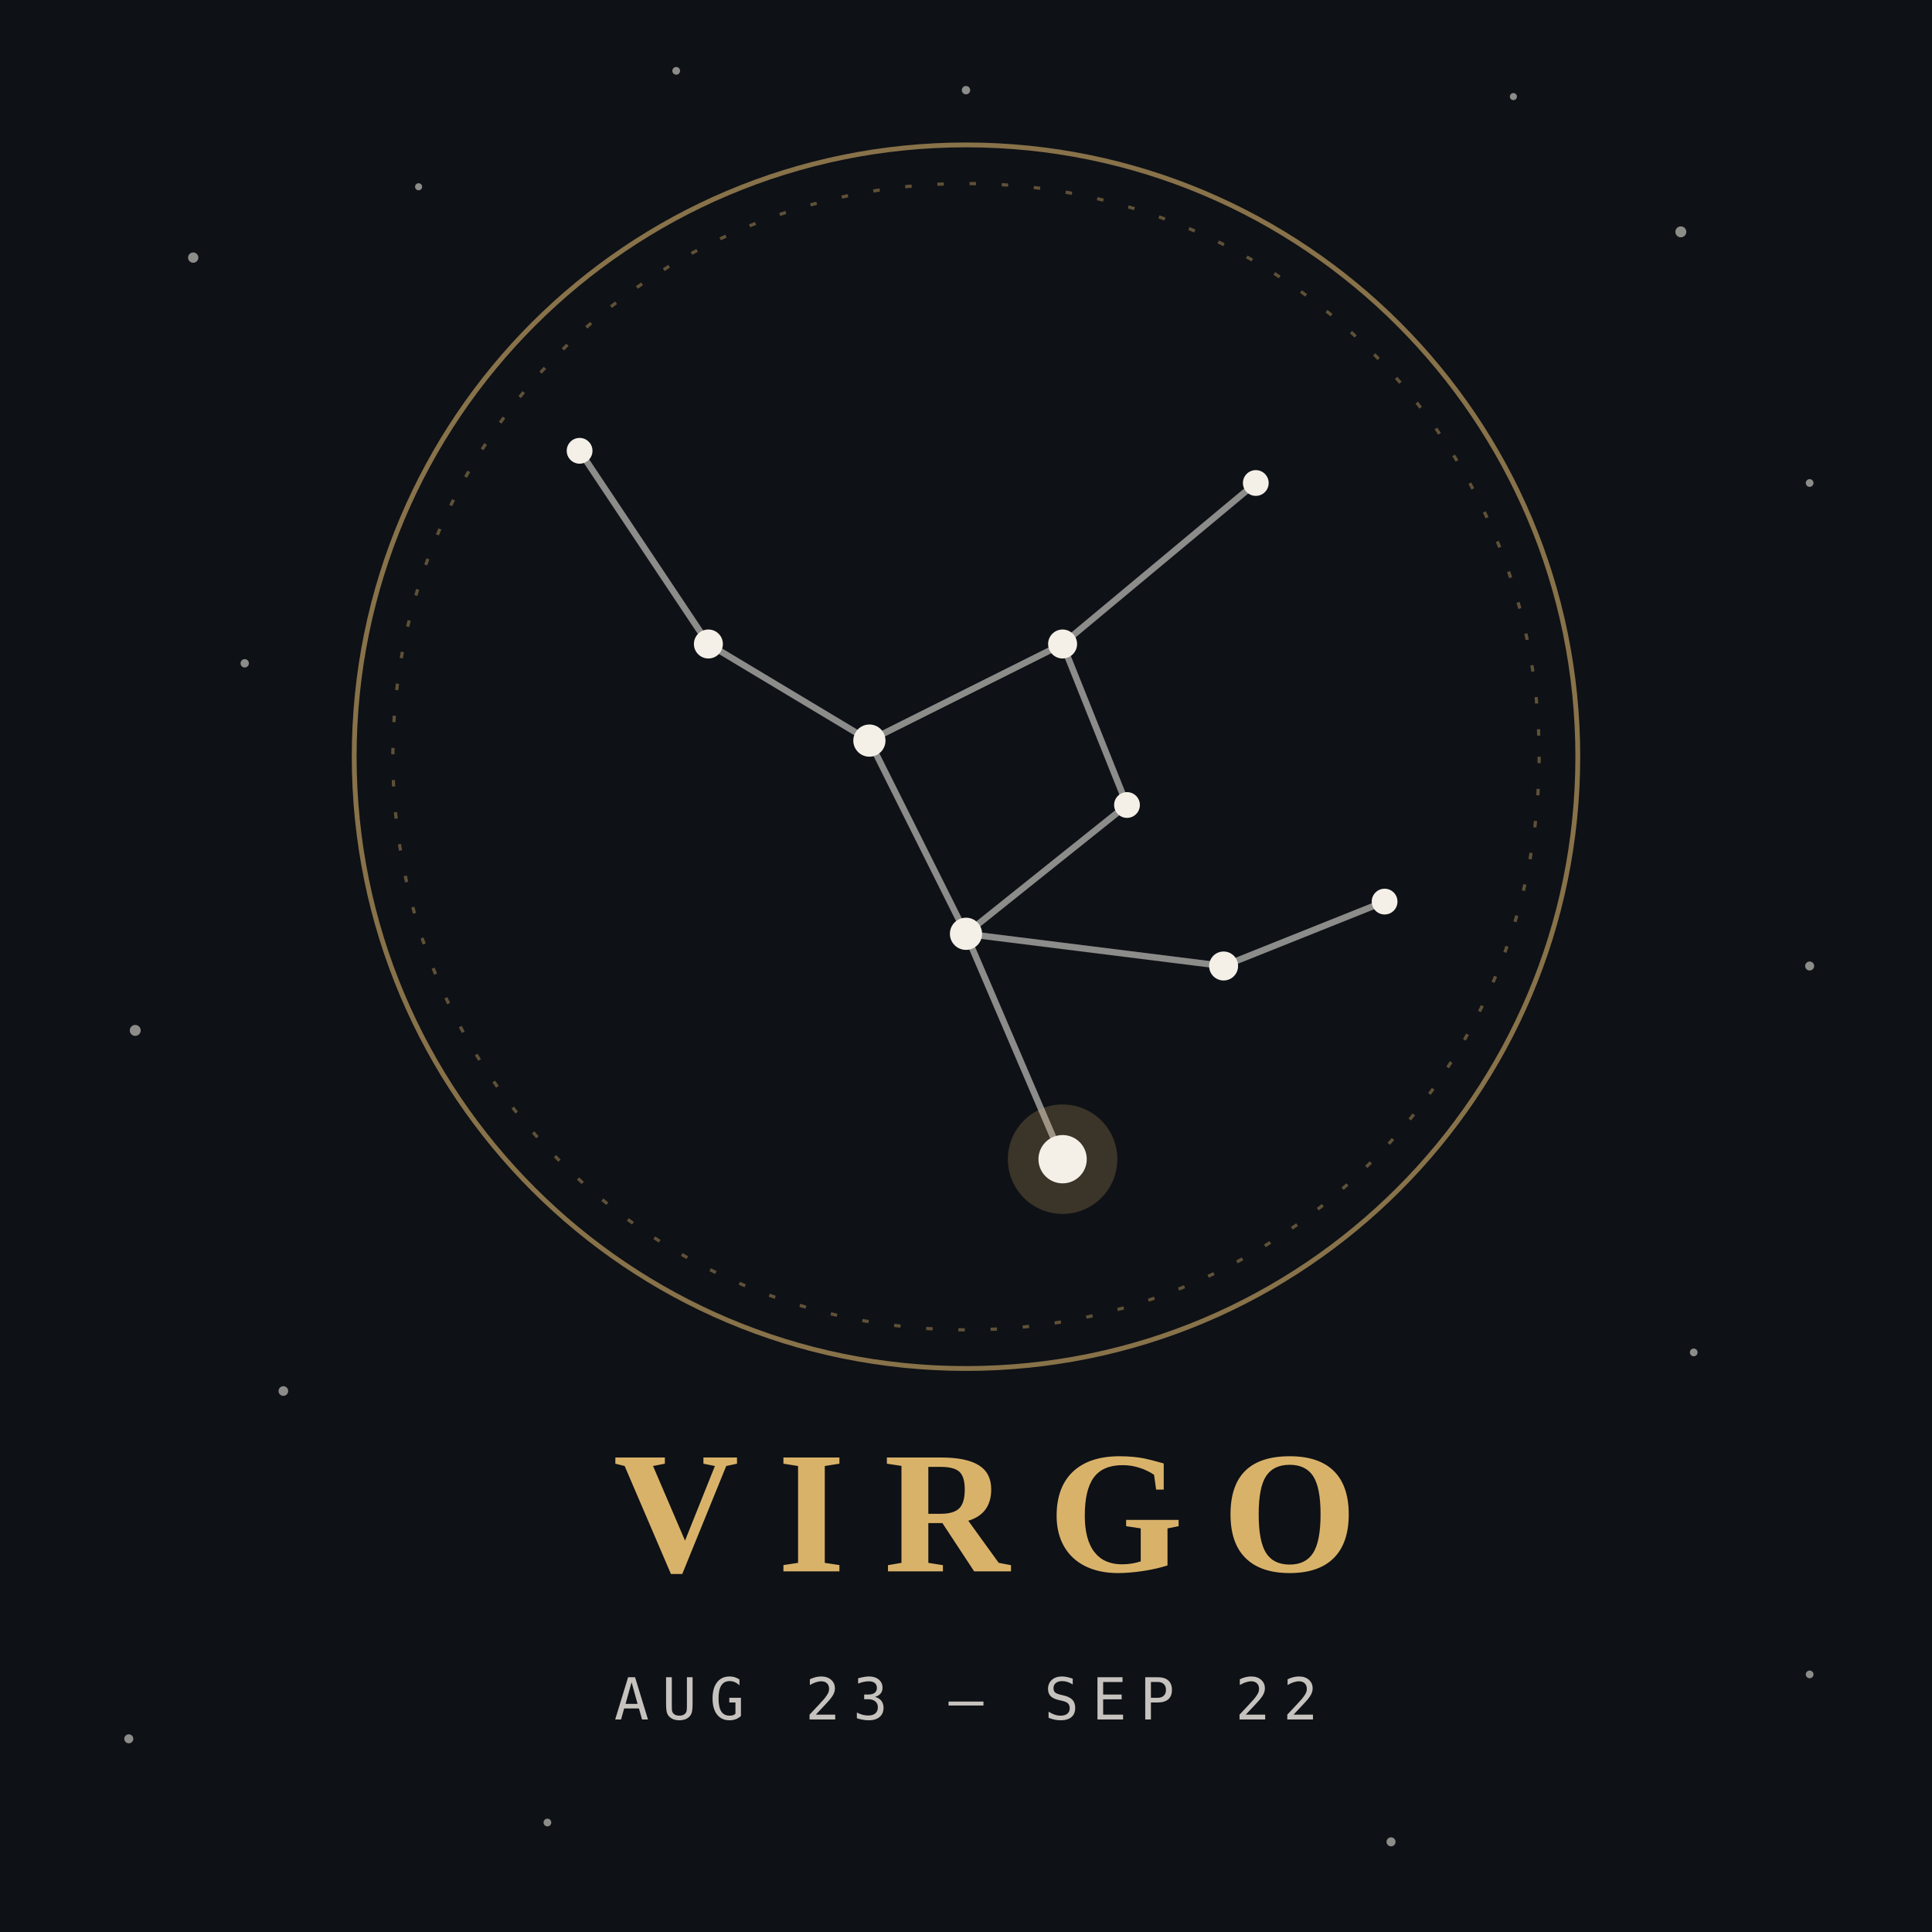
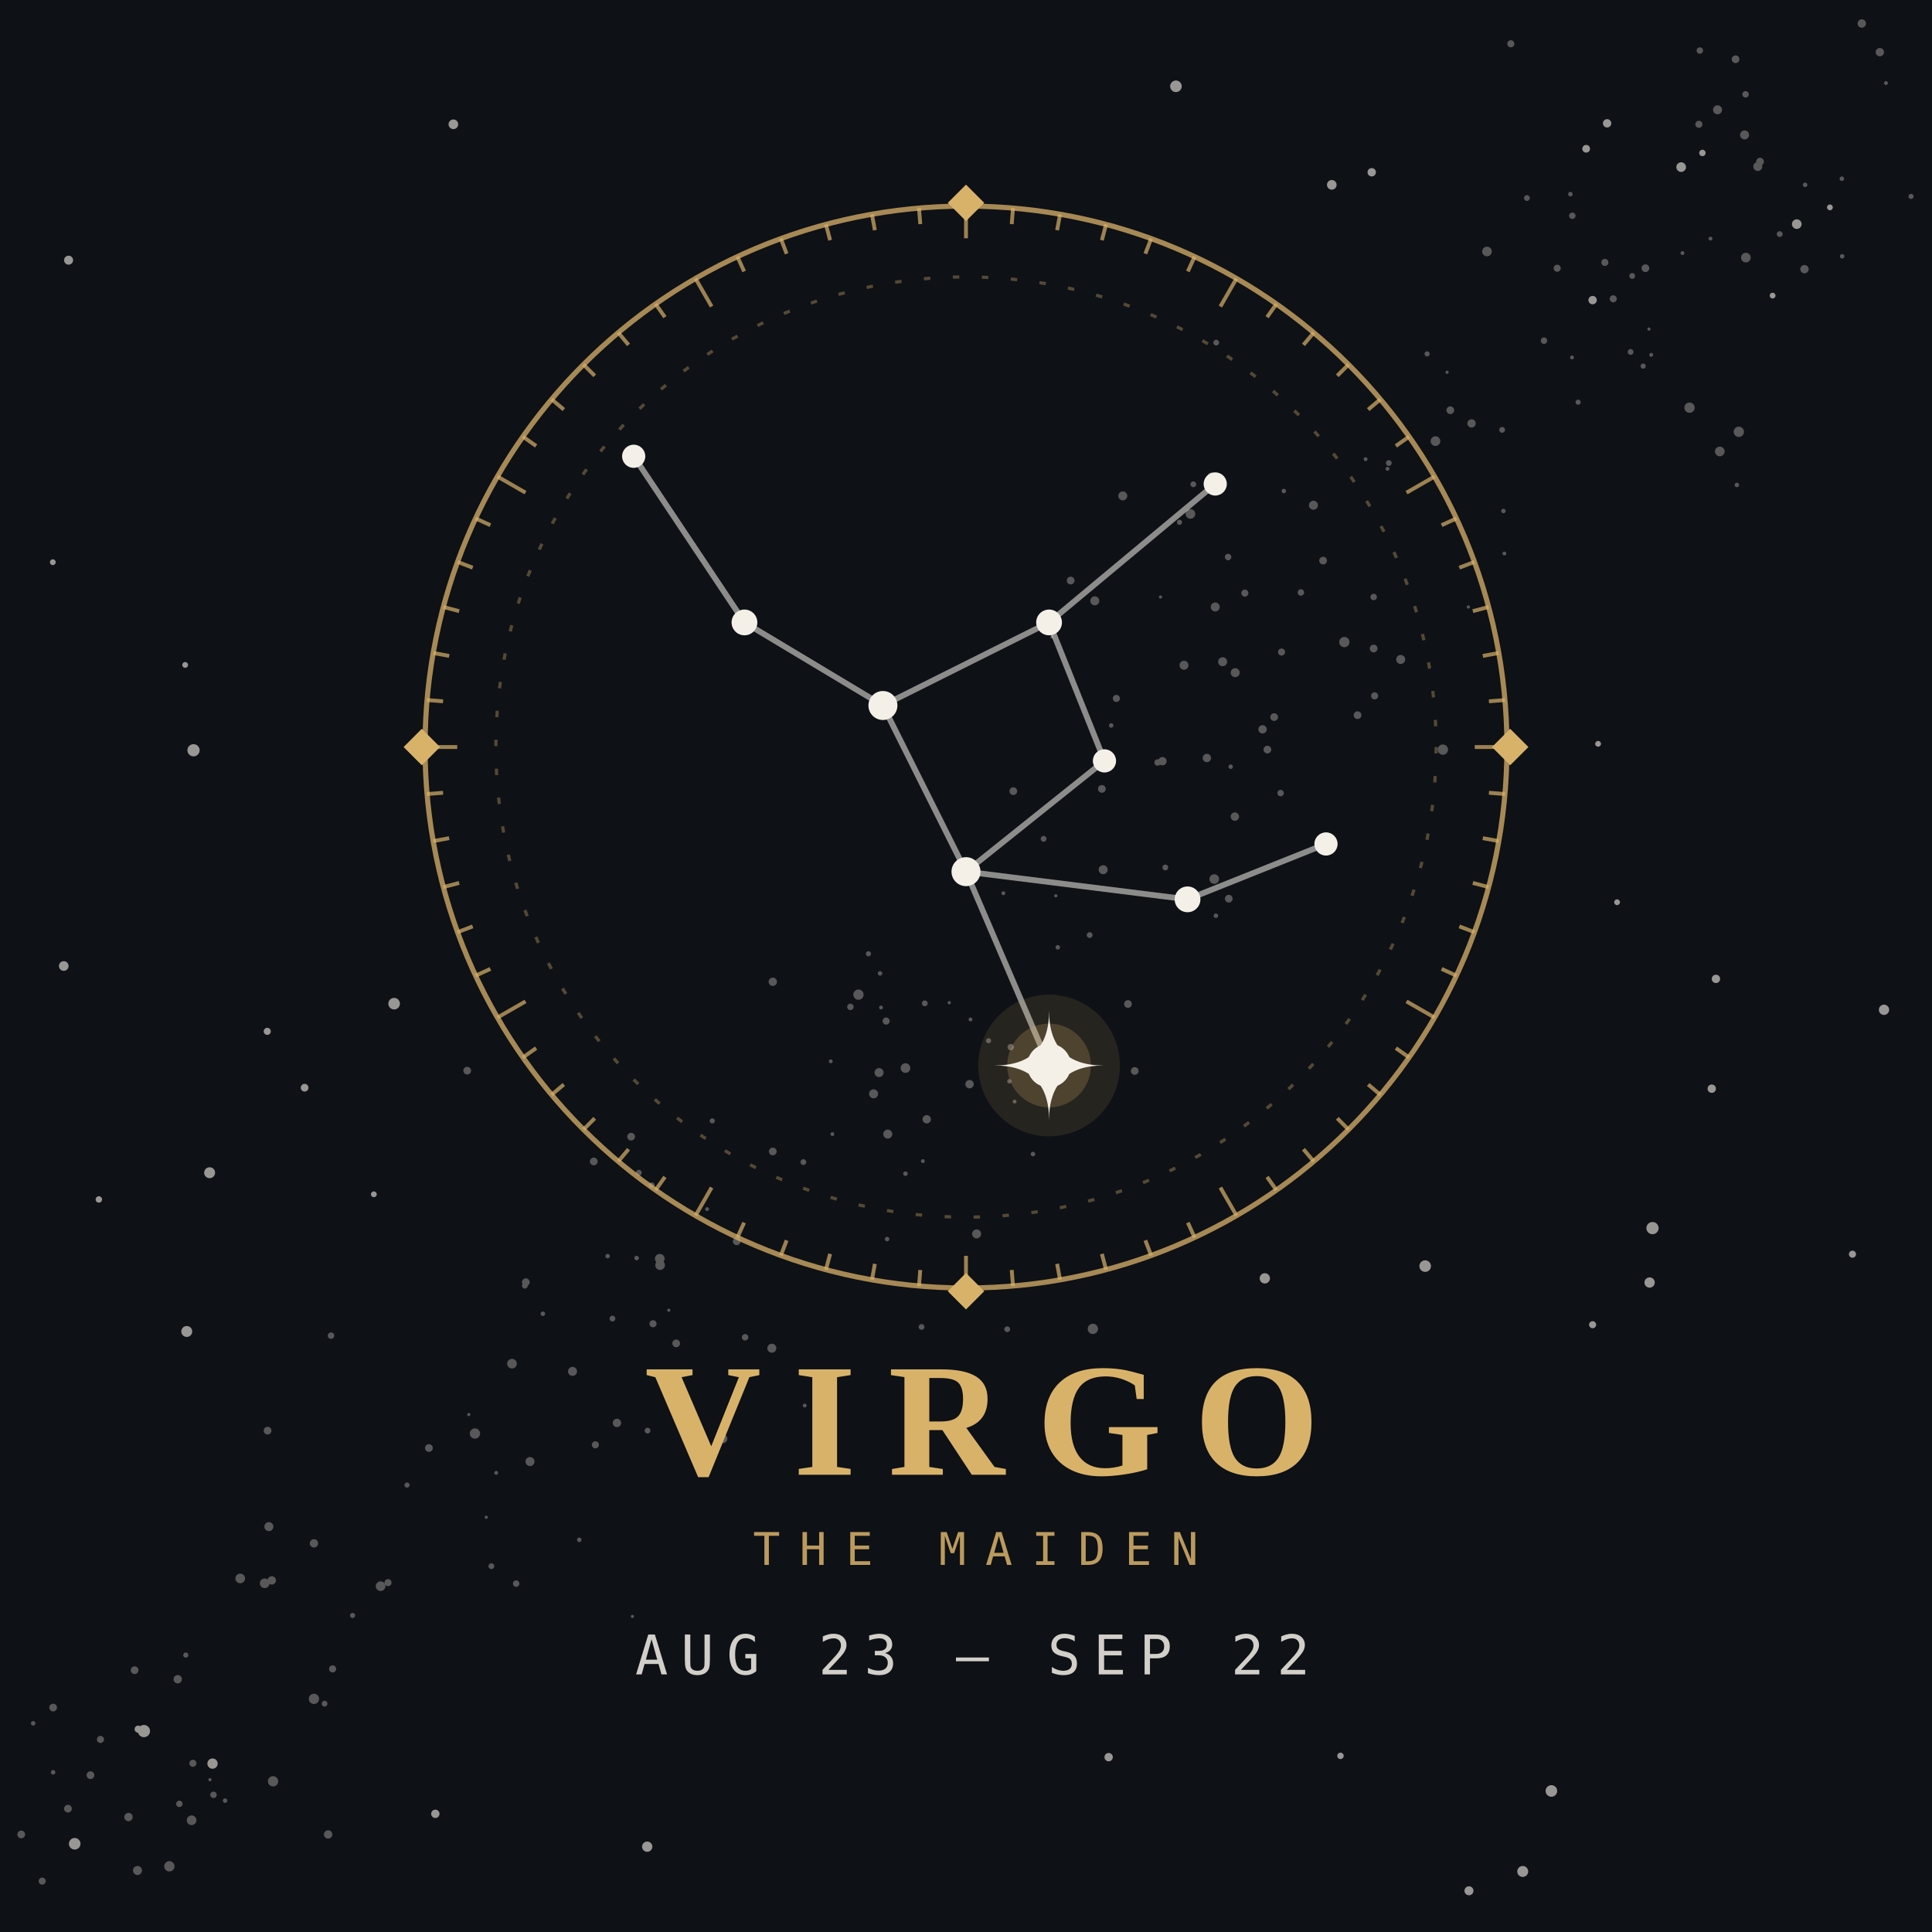
<svg xmlns="http://www.w3.org/2000/svg" viewBox="0 0 600 600">
  <rect width="600" height="600" fill="#0E1116" />
-   <g fill="#F4F0E8" opacity="0.55">
-     <circle cx="60" cy="80" r="1.6" />
-     <circle cx="130" cy="58" r="1.1" />
-     <circle cx="210" cy="22" r="1.2" />
-     <circle cx="300" cy="28" r="1.3" />
-     <circle cx="470" cy="30" r="1.1" />
-     <circle cx="522" cy="72" r="1.7" />
-     <circle cx="562" cy="150" r="1.2" />
-     <circle cx="76" cy="206" r="1.3" />
-     <circle cx="42" cy="320" r="1.7" />
-     <circle cx="562" cy="300" r="1.4" />
-     <circle cx="526" cy="420" r="1.2" />
-     <circle cx="88" cy="432" r="1.5" />
-     <circle cx="40" cy="540" r="1.4" />
-     <circle cx="170" cy="566" r="1.2" />
-     <circle cx="432" cy="572" r="1.4" />
-     <circle cx="562" cy="520" r="1.2" />
-   </g>
-   <circle cx="300" cy="235" r="190" fill="none" stroke="#D9B26A" stroke-width="1.5" opacity="0.6" />
-   <circle cx="300" cy="235" r="178" fill="none" stroke="#D9B26A" stroke-width="1" opacity="0.4" stroke-dasharray="2 8" />
-   <g fill="none" stroke="#F4F0E8" stroke-opacity="0.55" stroke-width="2" stroke-linejoin="round">
-     <polyline points="180,140 220,200 270,230 300,290 330,360" />
-     <polyline points="270,230 330,200 390,150" />
-     <polyline points="300,290 380,300 430,280" />
-     <polyline points="330,200 350,250 300,290" />
-   </g>
-   <circle cx="330" cy="360" r="17" fill="#D9B26A" opacity="0.22" />
+   <g fill="#F4F0E8" opacity="0.32">
+     <circle cx="510.3" cy="113.7" r="0.8" />
+     <circle cx="370.6" cy="150.4" r="0.9" />
+     <circle cx="490.1" cy="124.9" r="0.8" />
+     <circle cx="501.0" cy="92.8" r="1.1" />
+     <circle cx="398.7" cy="152.5" r="0.7" />
+     <circle cx="342.6" cy="270.1" r="1.4" />
+     <circle cx="407.9" cy="156.9" r="1.4" />
+     <circle cx="224.5" cy="446.8" r="1.4" />
+     <circle cx="286.6" cy="360.6" r="0.6" />
+     <circle cx="82.2" cy="491.7" r="1.5" />
+     <circle cx="345.1" cy="225.3" r="0.7" />
+     <circle cx="369.7" cy="159.6" r="1.5" />
+     <circle cx="352.4" cy="332.6" r="1.2" />
+     <circle cx="456.0" cy="188.5" r="0.5" />
+     <circle cx="145.1" cy="332.5" r="1.2" />
+     <circle cx="159.0" cy="423.5" r="1.5" />
+     <circle cx="311.6" cy="277.4" r="0.6" />
+     <circle cx="404.0" cy="184.0" r="1.0" />
+     <circle cx="69.9" cy="559.2" r="0.7" />
+     <circle cx="545.9" cy="51.7" r="1.4" />
+     <circle cx="214.4" cy="440.3" r="0.8" />
+     <circle cx="198.4" cy="364.2" r="0.9" />
+     <circle cx="55.7" cy="560.2" r="1.0" />
+     <circle cx="466.5" cy="133.5" r="0.9" />
+     <circle cx="435.0" cy="204.8" r="1.4" />
+     <circle cx="483.6" cy="83.3" r="1.1" />
+     <circle cx="273.6" cy="312.9" r="0.6" />
+     <circle cx="443.2" cy="109.9" r="0.8" />
+     <circle cx="294.8" cy="311.4" r="0.5" />
+     <circle cx="31.2" cy="540.2" r="1.1" />
+     <circle cx="205.0" cy="392.9" r="1.5" />
+     <circle cx="160.3" cy="491.8" r="1.0" />
+     <circle cx="542.1" cy="29.3" r="1.0" />
+     <circle cx="273.3" cy="302.3" r="0.7" />
+     <circle cx="202.4" cy="368.1" r="0.9" />
+     <circle cx="448.1" cy="232.8" r="1.6" />
+     <circle cx="201.1" cy="444.3" r="0.9" />
+     <circle cx="307.0" cy="323.2" r="0.8" />
+     <circle cx="271.3" cy="339.7" r="1.4" />
+     <circle cx="39.9" cy="564.3" r="1.3" />
+     <circle cx="249.9" cy="436.5" r="0.6" />
+     <circle cx="74.6" cy="490.2" r="1.5" />
+     <circle cx="340.0" cy="186.6" r="1.4" />
+     <circle cx="313.9" cy="325.2" r="1.0" />
+     <circle cx="21.1" cy="561.7" r="1.2" />
+     <circle cx="382.2" cy="238.1" r="0.7" />
+     <circle cx="395.7" cy="222.7" r="1.2" />
+     <circle cx="281.2" cy="331.7" r="1.5" />
+     <circle cx="383.6" cy="208.9" r="1.4" />
+     <circle cx="6.6" cy="569.7" r="1.2" />
+     <circle cx="240.0" cy="304.9" r="1.3" />
+     <circle cx="534.1" cy="140.2" r="1.5" />
+     <circle cx="303.3" cy="383.2" r="1.4" />
+     <circle cx="258.0" cy="329.6" r="0.6" />
+     <circle cx="540.0" cy="134.1" r="1.6" />
+     <circle cx="164.6" cy="453.9" r="1.4" />
+     <circle cx="147.5" cy="445.2" r="1.6" />
+     <circle cx="258.5" cy="352.2" r="0.6" />
+     <circle cx="511.0" cy="83.3" r="1.2" />
+     <circle cx="338.4" cy="290.4" r="0.9" />
+     <circle cx="377.7" cy="106.4" r="0.9" />
+     <circle cx="13.1" cy="584.2" r="1.1" />
+     <circle cx="264.1" cy="312.7" r="1.0" />
+     <circle cx="328.5" cy="294.2" r="0.7" />
+     <circle cx="361.9" cy="269.4" r="0.9" />
+     <circle cx="118.2" cy="492.6" r="1.5" />
+     <circle cx="275.5" cy="384.8" r="0.7" />
+     <circle cx="177.8" cy="425.9" r="1.4" />
+     <circle cx="377.6" cy="284.4" r="0.7" />
+     <circle cx="163.0" cy="399.3" r="0.9" />
+     <circle cx="314.7" cy="245.7" r="1.2" />
+     <circle cx="474.2" cy="61.5" r="0.9" />
+     <circle cx="426.6" cy="201.4" r="1.2" />
+     <circle cx="219.6" cy="375.5" r="0.6" />
+     <circle cx="430.9" cy="145.6" r="0.6" />
+     <circle cx="239.7" cy="418.7" r="1.4" />
+     <circle cx="120.5" cy="491.5" r="1.1" />
+     <circle cx="578.2" cy="7.3" r="1.3" />
+     <circle cx="572.1" cy="79.6" r="0.7" />
+     <circle cx="417.5" cy="199.4" r="1.6" />
+     <circle cx="583.8" cy="16.2" r="1.3" />
+     <circle cx="366.3" cy="162.2" r="0.8" />
+     <circle cx="275.7" cy="352.2" r="1.4" />
+     <circle cx="539.4" cy="150.6" r="0.7" />
+     <circle cx="361.0" cy="236.4" r="1.3" />
+     <circle cx="424.1" cy="142.6" r="0.6" />
+     <circle cx="326.7" cy="197.8" r="0.5" />
+     <circle cx="253.2" cy="432.8" r="0.5" />
+     <circle cx="65.2" cy="552.7" r="0.5" />
+     <circle cx="522.5" cy="78.6" r="0.6" />
+     <circle cx="359.5" cy="236.8" r="1.0" />
+     <circle cx="97.5" cy="527.6" r="1.6" />
+     <circle cx="196.0" cy="353.0" r="1.2" />
+     <circle cx="269.7" cy="296.2" r="0.8" />
+     <circle cx="66.3" cy="557.4" r="1.0" />
+     <circle cx="498.4" cy="81.5" r="1.1" />
+     <circle cx="16.5" cy="530.3" r="1.2" />
+     <circle cx="301.1" cy="336.7" r="1.3" />
+     <circle cx="488.3" cy="67.0" r="1.0" />
+     <circle cx="542.2" cy="80.0" r="1.5" />
+     <circle cx="541.8" cy="41.9" r="1.4" />
+     <circle cx="190.2" cy="409.5" r="0.9" />
+     <circle cx="552.7" cy="72.7" r="0.9" />
+     <circle cx="392.1" cy="226.5" r="1.3" />
+     <circle cx="59.5" cy="565.3" r="1.5" />
+     <circle cx="469.2" cy="13.6" r="1.1" />
+     <circle cx="479.5" cy="105.8" r="1.0" />
+     <circle cx="253.9" cy="437.4" r="1.2" />
+     <circle cx="546.6" cy="50.2" r="1.2" />
+     <circle cx="512.8" cy="110.2" r="0.6" />
+     <circle cx="374.8" cy="235.4" r="1.3" />
+     <circle cx="55.2" cy="521.5" r="1.3" />
+     <circle cx="488.2" cy="111.0" r="0.6" />
+     <circle cx="188.7" cy="390.1" r="0.7" />
+     <circle cx="466.9" cy="158.7" r="0.7" />
+     <circle cx="379.7" cy="205.5" r="1.4" />
+     <circle cx="450.4" cy="127.4" r="1.2" />
+     <circle cx="273.0" cy="333.1" r="1.4" />
+     <circle cx="342.2" cy="245.0" r="1.2" />
+     <circle cx="196.4" cy="502.0" r="0.5" />
+     <circle cx="287.8" cy="347.6" r="1.3" />
+     <circle cx="228.8" cy="385.5" r="1.2" />
+     <circle cx="42.7" cy="580.9" r="1.4" />
+     <circle cx="41.8" cy="518.7" r="1.2" />
+     <circle cx="275.2" cy="317.1" r="1.1" />
+     <circle cx="531.2" cy="74.1" r="0.6" />
+     <circle cx="339.4" cy="412.7" r="1.6" />
+     <circle cx="426.6" cy="185.4" r="1.0" />
+     <circle cx="524.7" cy="126.6" r="1.6" />
+     <circle cx="527.6" cy="38.6" r="1.1" />
+     <circle cx="202.8" cy="411.1" r="1.1" />
+     <circle cx="467.2" cy="171.9" r="0.6" />
+     <circle cx="449.4" cy="115.6" r="0.5" />
+     <circle cx="527.9" cy="15.7" r="1.0" />
+     <circle cx="327.9" cy="278.2" r="0.5" />
+     <circle cx="109.5" cy="501.7" r="0.8" />
+     <circle cx="101.9" cy="569.7" r="1.3" />
+     <circle cx="572.0" cy="55.5" r="0.7" />
+     <circle cx="445.8" cy="137.0" r="1.5" />
+     <circle cx="197.7" cy="390.7" r="0.7" />
+     <circle cx="100.8" cy="529.1" r="0.9" />
+     <circle cx="324.1" cy="260.5" r="0.9" />
+     <circle cx="426.9" cy="216.1" r="1.1" />
+     <circle cx="393.6" cy="232.8" r="1.2" />
+     <circle cx="102.8" cy="414.8" r="1.0" />
+     <circle cx="348.7" cy="154.0" r="1.4" />
+     <circle cx="126.4" cy="461.2" r="0.8" />
+     <circle cx="312.8" cy="412.8" r="0.9" />
+     <circle cx="57.7" cy="514.0" r="0.8" />
+     <circle cx="386.6" cy="184.2" r="1.1" />
+     <circle cx="10.3" cy="535.2" r="0.7" />
+     <circle cx="151.0" cy="471.2" r="0.5" />
+     <circle cx="133.2" cy="449.7" r="1.2" />
+     <circle cx="560.4" cy="83.6" r="1.3" />
+     <circle cx="457.0" cy="131.5" r="1.3" />
+     <circle cx="593.5" cy="61.0" r="0.8" />
+     <circle cx="560.6" cy="57.4" r="0.7" />
+     <circle cx="461.8" cy="78.1" r="1.5" />
+     <circle cx="506.4" cy="109.3" r="0.9" />
+     <circle cx="301.4" cy="316.6" r="0.6" />
+     <circle cx="154.1" cy="457.4" r="0.6" />
+     <circle cx="97.5" cy="479.3" r="1.3" />
+     <circle cx="397.7" cy="246.3" r="1.0" />
+     <circle cx="168.6" cy="408.0" r="0.7" />
+     <circle cx="28.1" cy="551.3" r="1.2" />
+     <circle cx="59.9" cy="547.6" r="1.1" />
+     <circle cx="421.6" cy="222.1" r="1.2" />
+     <circle cx="383.5" cy="253.6" r="1.3" />
+     <circle cx="286.2" cy="412.1" r="0.9" />
+     <circle cx="377.1" cy="273.0" r="1.5" />
+     <circle cx="231.4" cy="415.3" r="1.0" />
+     <circle cx="152.6" cy="486.4" r="0.9" />
+     <circle cx="431.3" cy="143.8" r="0.9" />
+     <circle cx="184.9" cy="448.7" r="1.1" />
+     <circle cx="320.8" cy="358.4" r="0.7" />
+     <circle cx="381.6" cy="279.1" r="1.2" />
+     <circle cx="266.6" cy="308.9" r="1.6" />
+     <circle cx="539.0" cy="18.4" r="1.2" />
+     <circle cx="377.4" cy="188.5" r="1.4" />
+     <circle cx="204.9" cy="390.9" r="1.5" />
+     <circle cx="315.1" cy="342.1" r="0.6" />
+     <circle cx="210.0" cy="417.2" r="1.2" />
+     <circle cx="332.5" cy="180.3" r="1.2" />
+     <circle cx="506.9" cy="85.7" r="0.9" />
+     <circle cx="367.7" cy="206.6" r="1.4" />
+     <circle cx="207.7" cy="406.9" r="0.5" />
+     <circle cx="512.1" cy="102.2" r="0.5" />
+     <circle cx="398.0" cy="202.5" r="1.1" />
+     <circle cx="313.5" cy="335.8" r="0.7" />
+     <circle cx="52.6" cy="579.6" r="1.6" />
+     <circle cx="249.5" cy="360.9" r="0.9" />
+     <circle cx="184.4" cy="360.7" r="1.2" />
+     <circle cx="179.9" cy="478.2" r="0.7" />
+     <circle cx="487.7" cy="60.3" r="0.7" />
+     <circle cx="350.3" cy="311.8" r="1.2" />
+     <circle cx="585.7" cy="25.8" r="0.6" />
+     <circle cx="410.9" cy="174.1" r="1.2" />
+     <circle cx="103.3" cy="518.3" r="1.1" />
+     <circle cx="287.2" cy="311.6" r="0.9" />
+     <circle cx="376.3" cy="148.0" r="1.3" />
+     <circle cx="163.3" cy="398.2" r="1.2" />
+     <circle cx="16.5" cy="550.4" r="0.7" />
+     <circle cx="240.0" cy="357.6" r="1.2" />
+     <circle cx="381.4" cy="173.0" r="1.0" />
+     <circle cx="533.4" cy="34.1" r="1.4" />
+     <circle cx="84.4" cy="490.8" r="1.3" />
+     <circle cx="145.6" cy="439.3" r="0.5" />
+     <circle cx="281.2" cy="364.5" r="0.7" />
+     <circle cx="83.1" cy="444.3" r="1.2" />
+     <circle cx="191.6" cy="441.9" r="1.3" />
+     <circle cx="221.2" cy="348.1" r="0.8" />
+     <circle cx="84.8" cy="553.2" r="1.6" />
+     <circle cx="346.7" cy="216.9" r="1.1" />
+     <circle cx="360.4" cy="185.4" r="0.5" />
+     <circle cx="83.5" cy="474.1" r="1.4" />
+   </g>
+   <g fill="#F4F0E8" opacity="0.6">
+     <circle cx="57.5" cy="206.5" r="0.9" />
+     <circle cx="16.4" cy="174.6" r="0.9" />
+     <circle cx="30.7" cy="372.5" r="1.0" />
+     <circle cx="426.0" cy="53.5" r="1.3" />
+     <circle cx="416.3" cy="545.3" r="1.0" />
+     <circle cx="568.3" cy="64.4" r="0.9" />
+     <circle cx="442.6" cy="393.2" r="1.8" />
+     <circle cx="44.7" cy="537.6" r="1.9" />
+     <circle cx="19.8" cy="300.0" r="1.5" />
+     <circle cx="494.6" cy="93.2" r="1.3" />
+     <circle cx="60.1" cy="233.0" r="1.9" />
+     <circle cx="365.2" cy="26.8" r="1.8" />
+     <circle cx="116.1" cy="370.9" r="0.9" />
+     <circle cx="558.0" cy="69.6" r="1.5" />
+     <circle cx="201.0" cy="573.5" r="1.6" />
+     <circle cx="23.2" cy="572.6" r="1.8" />
+     <circle cx="65.1" cy="364.2" r="1.7" />
+     <circle cx="528.7" cy="47.5" r="1.0" />
+     <circle cx="58.0" cy="413.5" r="1.7" />
+     <circle cx="522.1" cy="51.9" r="1.5" />
+     <circle cx="494.6" cy="411.4" r="1.1" />
+     <circle cx="135.2" cy="563.3" r="1.3" />
+     <circle cx="513.2" cy="381.4" r="1.9" />
+     <circle cx="42.9" cy="537.0" r="1.1" />
+     <circle cx="140.8" cy="38.6" r="1.5" />
+     <circle cx="481.8" cy="556.2" r="1.8" />
+     <circle cx="496.3" cy="231.0" r="0.9" />
+     <circle cx="456.2" cy="587.2" r="1.4" />
+     <circle cx="531.6" cy="338.1" r="1.3" />
+     <circle cx="492.6" cy="46.2" r="1.2" />
+     <circle cx="413.6" cy="57.4" r="1.5" />
+     <circle cx="392.8" cy="397.0" r="1.6" />
+     <circle cx="472.9" cy="581.2" r="1.7" />
+     <circle cx="575.3" cy="389.5" r="1.1" />
+     <circle cx="512.3" cy="398.3" r="1.6" />
+     <circle cx="94.6" cy="337.8" r="1.2" />
+     <circle cx="344.3" cy="545.7" r="1.3" />
+     <circle cx="21.3" cy="80.8" r="1.4" />
+     <circle cx="499.1" cy="38.3" r="1.3" />
+     <circle cx="83.0" cy="320.3" r="1.1" />
+     <circle cx="66.0" cy="547.7" r="1.6" />
+     <circle cx="502.2" cy="280.2" r="0.9" />
+     <circle cx="532.9" cy="304.0" r="1.3" />
+     <circle cx="122.4" cy="311.7" r="1.8" />
+     <circle cx="550.5" cy="91.8" r="0.9" />
+     <circle cx="585.1" cy="313.6" r="1.6" />
+   </g>
+   <circle cx="300" cy="232" r="168" fill="none" stroke="#D9B26A" stroke-width="1.6" opacity="0.75" />
+   <circle cx="300" cy="232" r="146" fill="none" stroke="#D9B26A" stroke-width="1" opacity="0.35" stroke-dasharray="2 7" />
+   <g stroke="#D9B26A" stroke-width="1.2" opacity="0.7">
+     <line x1="468.0" y1="232.0" x2="458.0" y2="232.0" />
+     <line x1="467.4" y1="246.6" x2="462.4" y2="246.2" />
+     <line x1="465.4" y1="261.2" x2="460.5" y2="260.3" />
+     <line x1="462.3" y1="275.5" x2="457.4" y2="274.2" />
+     <line x1="457.9" y1="289.5" x2="453.2" y2="287.7" />
+     <line x1="452.3" y1="303.0" x2="447.7" y2="300.9" />
+     <line x1="445.5" y1="316.0" x2="436.8" y2="311.0" />
+     <line x1="437.6" y1="328.4" x2="433.5" y2="325.5" />
+     <line x1="428.7" y1="340.0" x2="424.9" y2="336.8" />
+     <line x1="418.8" y1="350.8" x2="415.3" y2="347.3" />
+     <line x1="408.0" y1="360.7" x2="404.8" y2="356.9" />
+     <line x1="396.4" y1="369.6" x2="393.5" y2="365.5" />
+     <line x1="384.0" y1="377.5" x2="379.0" y2="368.8" />
+     <line x1="371.0" y1="384.3" x2="368.9" y2="379.7" />
+     <line x1="357.5" y1="389.9" x2="355.7" y2="385.2" />
+     <line x1="343.5" y1="394.3" x2="342.2" y2="389.4" />
+     <line x1="329.2" y1="397.4" x2="328.3" y2="392.5" />
+     <line x1="314.6" y1="399.4" x2="314.2" y2="394.4" />
+     <line x1="300.0" y1="400.0" x2="300.0" y2="390.0" />
+     <line x1="285.4" y1="399.4" x2="285.8" y2="394.4" />
+     <line x1="270.8" y1="397.4" x2="271.7" y2="392.5" />
+     <line x1="256.5" y1="394.3" x2="257.8" y2="389.4" />
+     <line x1="242.5" y1="389.9" x2="244.3" y2="385.2" />
+     <line x1="229.0" y1="384.3" x2="231.1" y2="379.7" />
+     <line x1="216.0" y1="377.5" x2="221.0" y2="368.8" />
+     <line x1="203.6" y1="369.6" x2="206.5" y2="365.5" />
+     <line x1="192.0" y1="360.7" x2="195.2" y2="356.9" />
+     <line x1="181.2" y1="350.8" x2="184.7" y2="347.3" />
+     <line x1="171.3" y1="340.0" x2="175.1" y2="336.8" />
+     <line x1="162.4" y1="328.4" x2="166.5" y2="325.5" />
+     <line x1="154.5" y1="316.0" x2="163.2" y2="311.0" />
+     <line x1="147.7" y1="303.0" x2="152.3" y2="300.9" />
+     <line x1="142.1" y1="289.5" x2="146.8" y2="287.7" />
+     <line x1="137.7" y1="275.5" x2="142.6" y2="274.2" />
+     <line x1="134.6" y1="261.2" x2="139.5" y2="260.3" />
+     <line x1="132.6" y1="246.6" x2="137.6" y2="246.2" />
+     <line x1="132.0" y1="232.0" x2="142.0" y2="232.0" />
+     <line x1="132.6" y1="217.4" x2="137.6" y2="217.8" />
+     <line x1="134.6" y1="202.8" x2="139.5" y2="203.7" />
+     <line x1="137.7" y1="188.5" x2="142.6" y2="189.8" />
+     <line x1="142.1" y1="174.5" x2="146.8" y2="176.3" />
+     <line x1="147.7" y1="161.0" x2="152.3" y2="163.1" />
+     <line x1="154.5" y1="148.0" x2="163.2" y2="153.0" />
+     <line x1="162.4" y1="135.6" x2="166.5" y2="138.5" />
+     <line x1="171.3" y1="124.0" x2="175.1" y2="127.2" />
+     <line x1="181.2" y1="113.2" x2="184.7" y2="116.7" />
+     <line x1="192.0" y1="103.3" x2="195.2" y2="107.1" />
+     <line x1="203.6" y1="94.4" x2="206.5" y2="98.5" />
+     <line x1="216.0" y1="86.5" x2="221.0" y2="95.2" />
+     <line x1="229.0" y1="79.7" x2="231.1" y2="84.3" />
+     <line x1="242.5" y1="74.1" x2="244.3" y2="78.8" />
+     <line x1="256.5" y1="69.7" x2="257.8" y2="74.6" />
+     <line x1="270.8" y1="66.6" x2="271.7" y2="71.5" />
+     <line x1="285.4" y1="64.6" x2="285.8" y2="69.6" />
+     <line x1="300.0" y1="64.0" x2="300.0" y2="74.0" />
+     <line x1="314.6" y1="64.6" x2="314.2" y2="69.6" />
+     <line x1="329.2" y1="66.6" x2="328.3" y2="71.5" />
+     <line x1="343.5" y1="69.7" x2="342.2" y2="74.6" />
+     <line x1="357.5" y1="74.1" x2="355.7" y2="78.8" />
+     <line x1="371.0" y1="79.7" x2="368.9" y2="84.3" />
+     <line x1="384.0" y1="86.5" x2="379.0" y2="95.2" />
+     <line x1="396.4" y1="94.4" x2="393.5" y2="98.5" />
+     <line x1="408.0" y1="103.3" x2="404.8" y2="107.1" />
+     <line x1="418.8" y1="113.2" x2="415.3" y2="116.7" />
+     <line x1="428.7" y1="124.0" x2="424.9" y2="127.2" />
+     <line x1="437.6" y1="135.6" x2="433.5" y2="138.5" />
+     <line x1="445.5" y1="148.0" x2="436.8" y2="153.0" />
+     <line x1="452.3" y1="161.0" x2="447.7" y2="163.1" />
+     <line x1="457.9" y1="174.5" x2="453.2" y2="176.3" />
+     <line x1="462.3" y1="188.5" x2="457.4" y2="189.8" />
+     <line x1="465.4" y1="202.8" x2="460.5" y2="203.7" />
+     <line x1="467.4" y1="217.4" x2="462.4" y2="217.8" />
+   </g>
+   <rect x="465.0" y="228.0" width="8" height="8" transform="rotate(45 469.0 232.0)" fill="#D9B26A" />
+   <rect x="296.0" y="397.0" width="8" height="8" transform="rotate(45 300.0 401.0)" fill="#D9B26A" />
+   <rect x="127.0" y="228.0" width="8" height="8" transform="rotate(45 131.0 232.0)" fill="#D9B26A" />
+   <rect x="296.0" y="59.0" width="8" height="8" transform="rotate(45 300.0 63.0)" fill="#D9B26A" />
+   <g fill="none" stroke="#F4F0E8" stroke-opacity="0.55" stroke-width="1.8" stroke-linejoin="round">
+     <polyline points="196.8,141.7 231.2,193.3 274.2,219.1 300.0,270.7 325.8,330.9" />
+     <polyline points="274.2,219.1 325.8,193.3 377.4,150.3" />
+     <polyline points="300.0,270.7 368.8,279.3 411.8,262.1" />
+     <polyline points="325.8,193.3 343.0,236.3 300.0,270.7" />
+   </g>
+   <circle cx="325.8" cy="330.9" r="22" fill="#D9B26A" opacity="0.12" />
+   <circle cx="325.8" cy="330.9" r="13" fill="#D9B26A" opacity="0.22" />
  <g fill="#F4F0E8">
-     <circle cx="180" cy="140" r="4" />
-     <circle cx="220" cy="200" r="4.5" />
-     <circle cx="270" cy="230" r="5" />
-     <circle cx="300" cy="290" r="5" />
-     <circle cx="330" cy="360" r="7.5" />
-     <circle cx="330" cy="200" r="4.5" />
-     <circle cx="390" cy="150" r="4" />
-     <circle cx="380" cy="300" r="4.5" />
-     <circle cx="430" cy="280" r="4" />
-     <circle cx="350" cy="250" r="4" />
-   </g>
-   <text x="306" y="488" text-anchor="middle" font-family="Cinzel, 'Times New Roman', serif" font-weight="600" font-size="54" letter-spacing="12" fill="#D9B26A">VIRGO</text>
-   <text x="300" y="534" text-anchor="middle" font-family="'DM Mono', ui-monospace, monospace" font-weight="500" font-size="18" letter-spacing="4" fill="#F4F0E8" opacity="0.8">AUG 23 – SEP 22</text>
+     <circle cx="196.8" cy="141.7" r="3.6" />
+     <circle cx="231.2" cy="193.3" r="4.0" />
+     <circle cx="274.2" cy="219.1" r="4.5" />
+     <circle cx="300.0" cy="270.7" r="4.5" />
+     <circle cx="325.8" cy="330.9" r="6.8" />
+     <circle cx="325.8" cy="193.3" r="4.0" />
+     <circle cx="377.4" cy="150.3" r="3.6" />
+     <circle cx="368.8" cy="279.3" r="4.0" />
+     <circle cx="411.8" cy="262.1" r="3.6" />
+     <circle cx="343.0" cy="236.3" r="3.6" />
+   </g>
+   <path d="M 325.8 313.9 Q 325.8 330.9 342.8 330.9 Q 325.8 330.9 325.8 347.9 Q 325.8 330.9 308.8 330.9 Q 325.8 330.9 325.8 313.9 Z" fill="#F4F0E8" />
+   <text x="305" y="458" text-anchor="middle" font-family="Cinzel, 'Times New Roman', serif" font-weight="600" font-size="50" letter-spacing="10" fill="#D9B26A">VIRGO</text>
+   <text x="303" y="486" text-anchor="middle" font-family="'DM Mono', ui-monospace, monospace" font-weight="500" font-size="14" letter-spacing="6" fill="#D9B26A" opacity="0.85">THE MAIDEN</text>
+   <text x="302" y="520" text-anchor="middle" font-family="'DM Mono', ui-monospace, monospace" font-weight="500" font-size="17" letter-spacing="4" fill="#F4F0E8" opacity="0.85">AUG 23 – SEP 22</text>
</svg>
